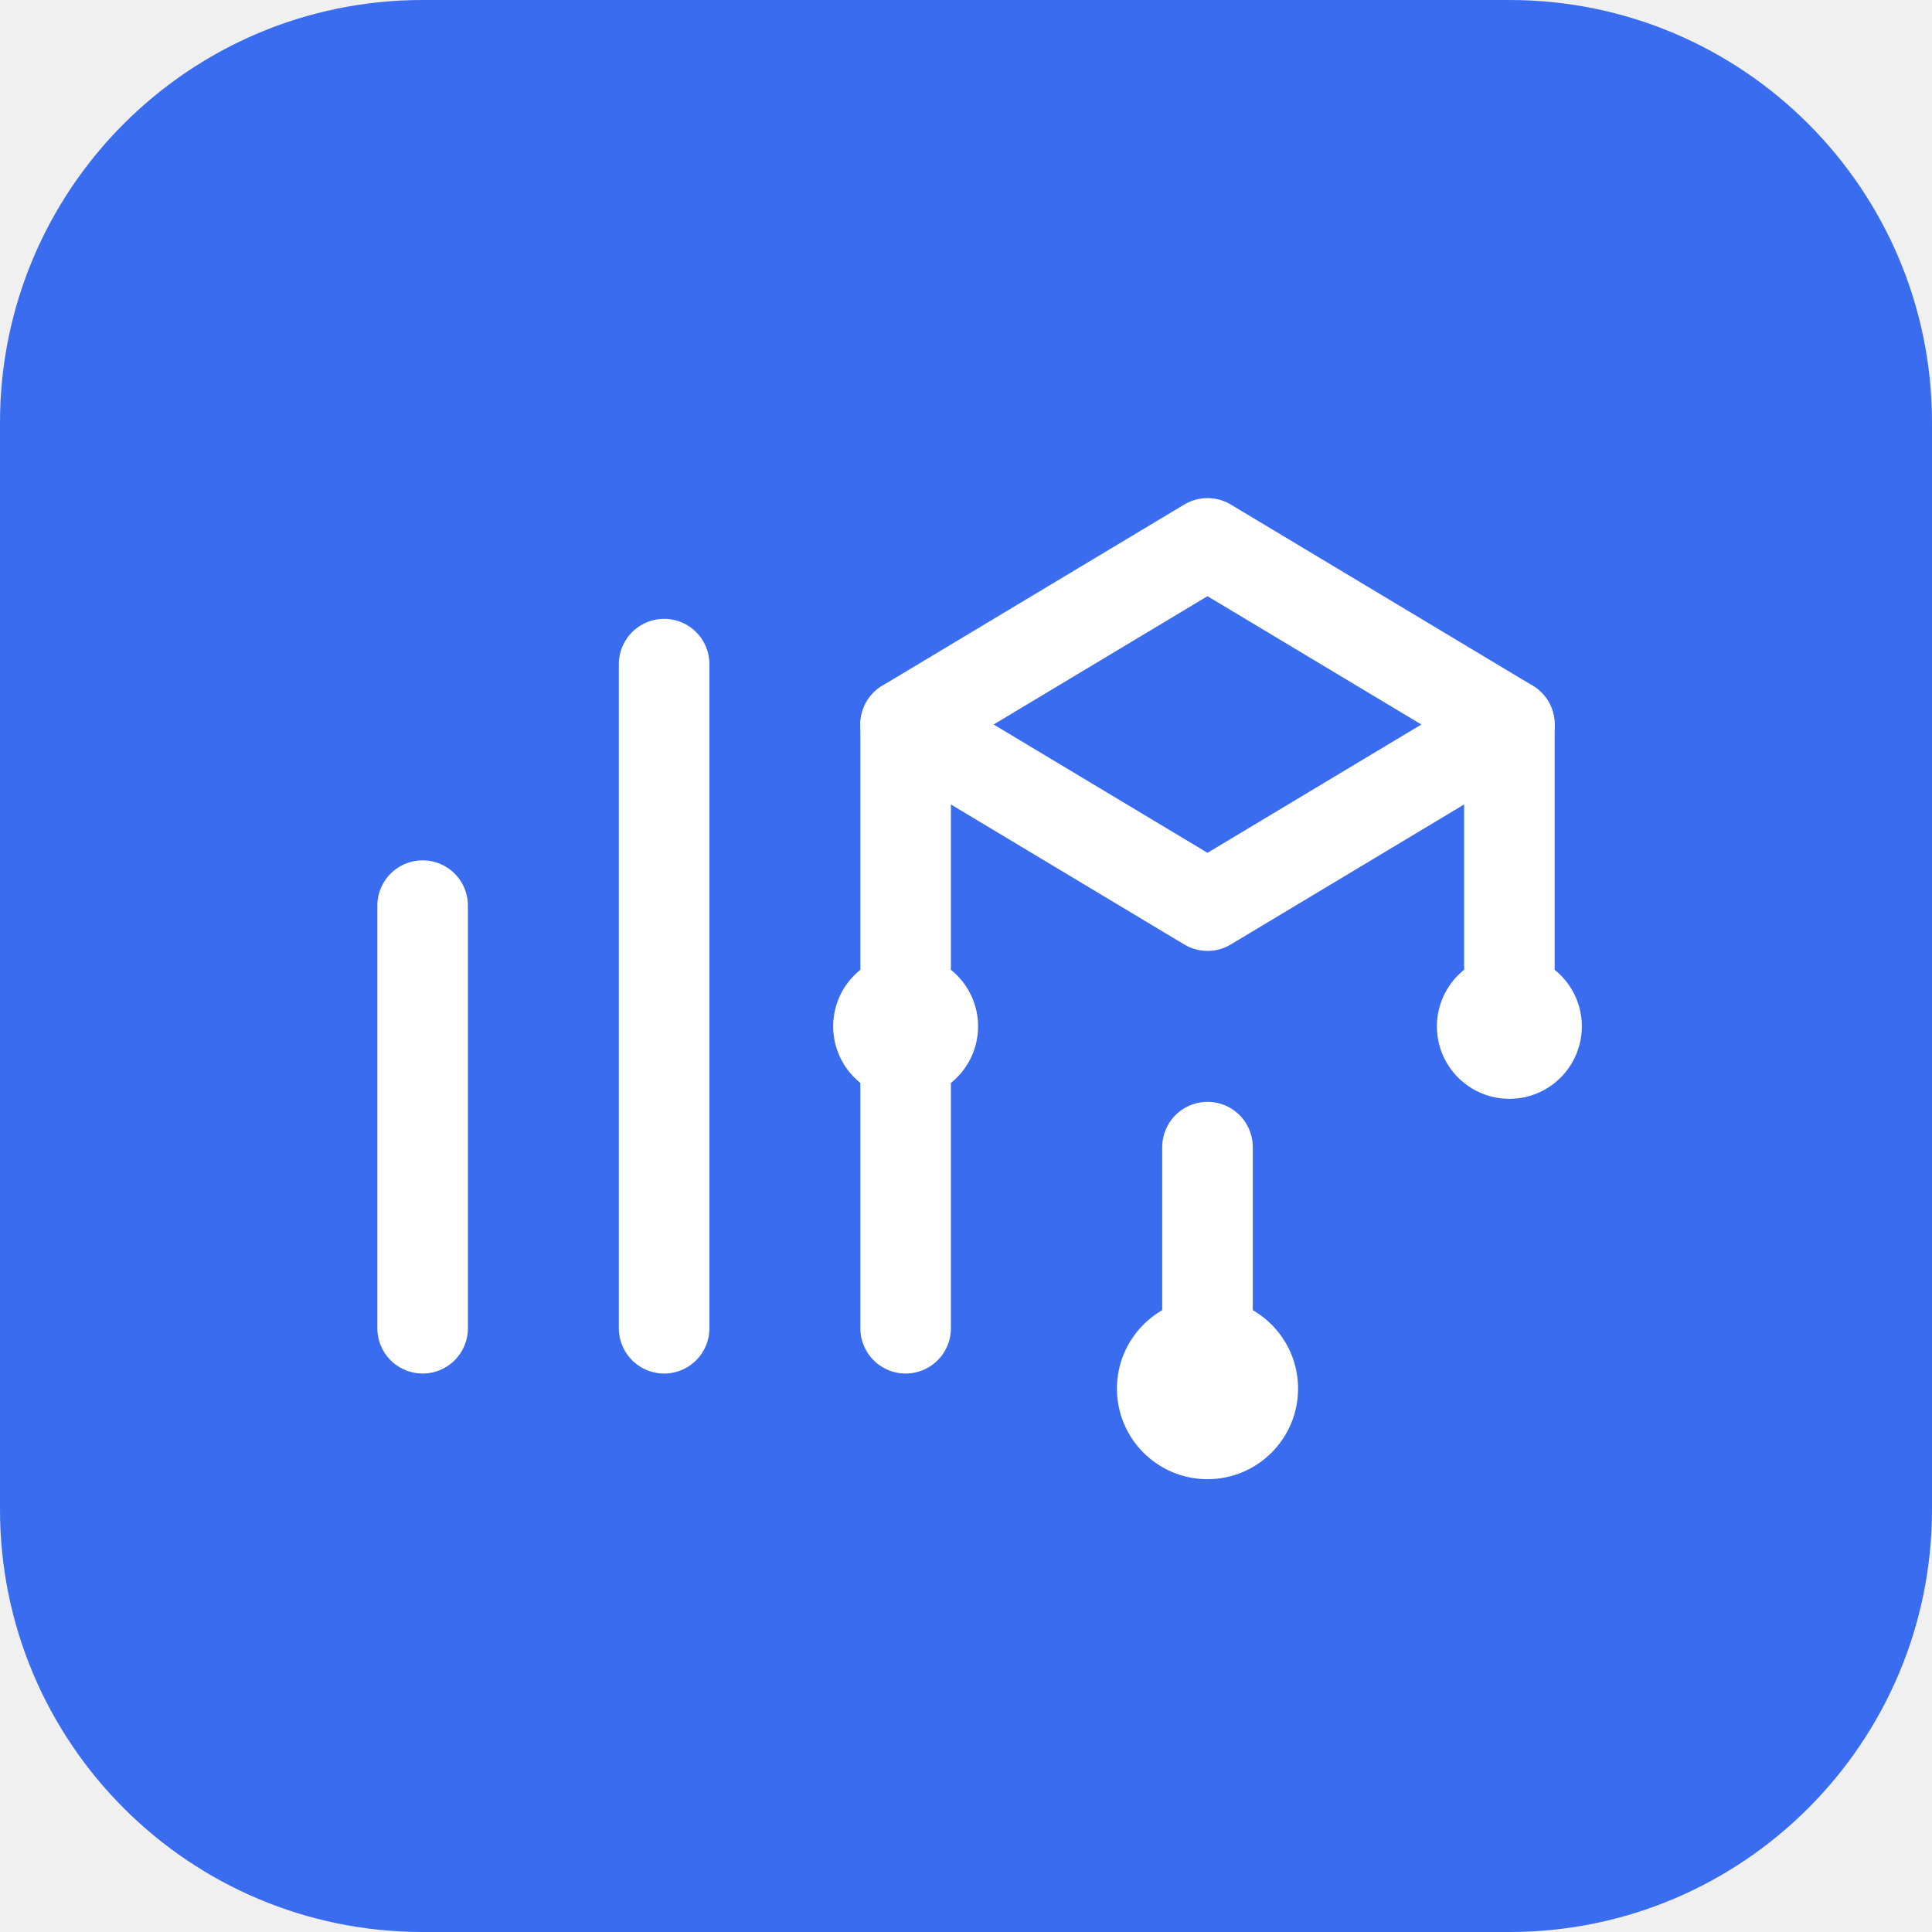
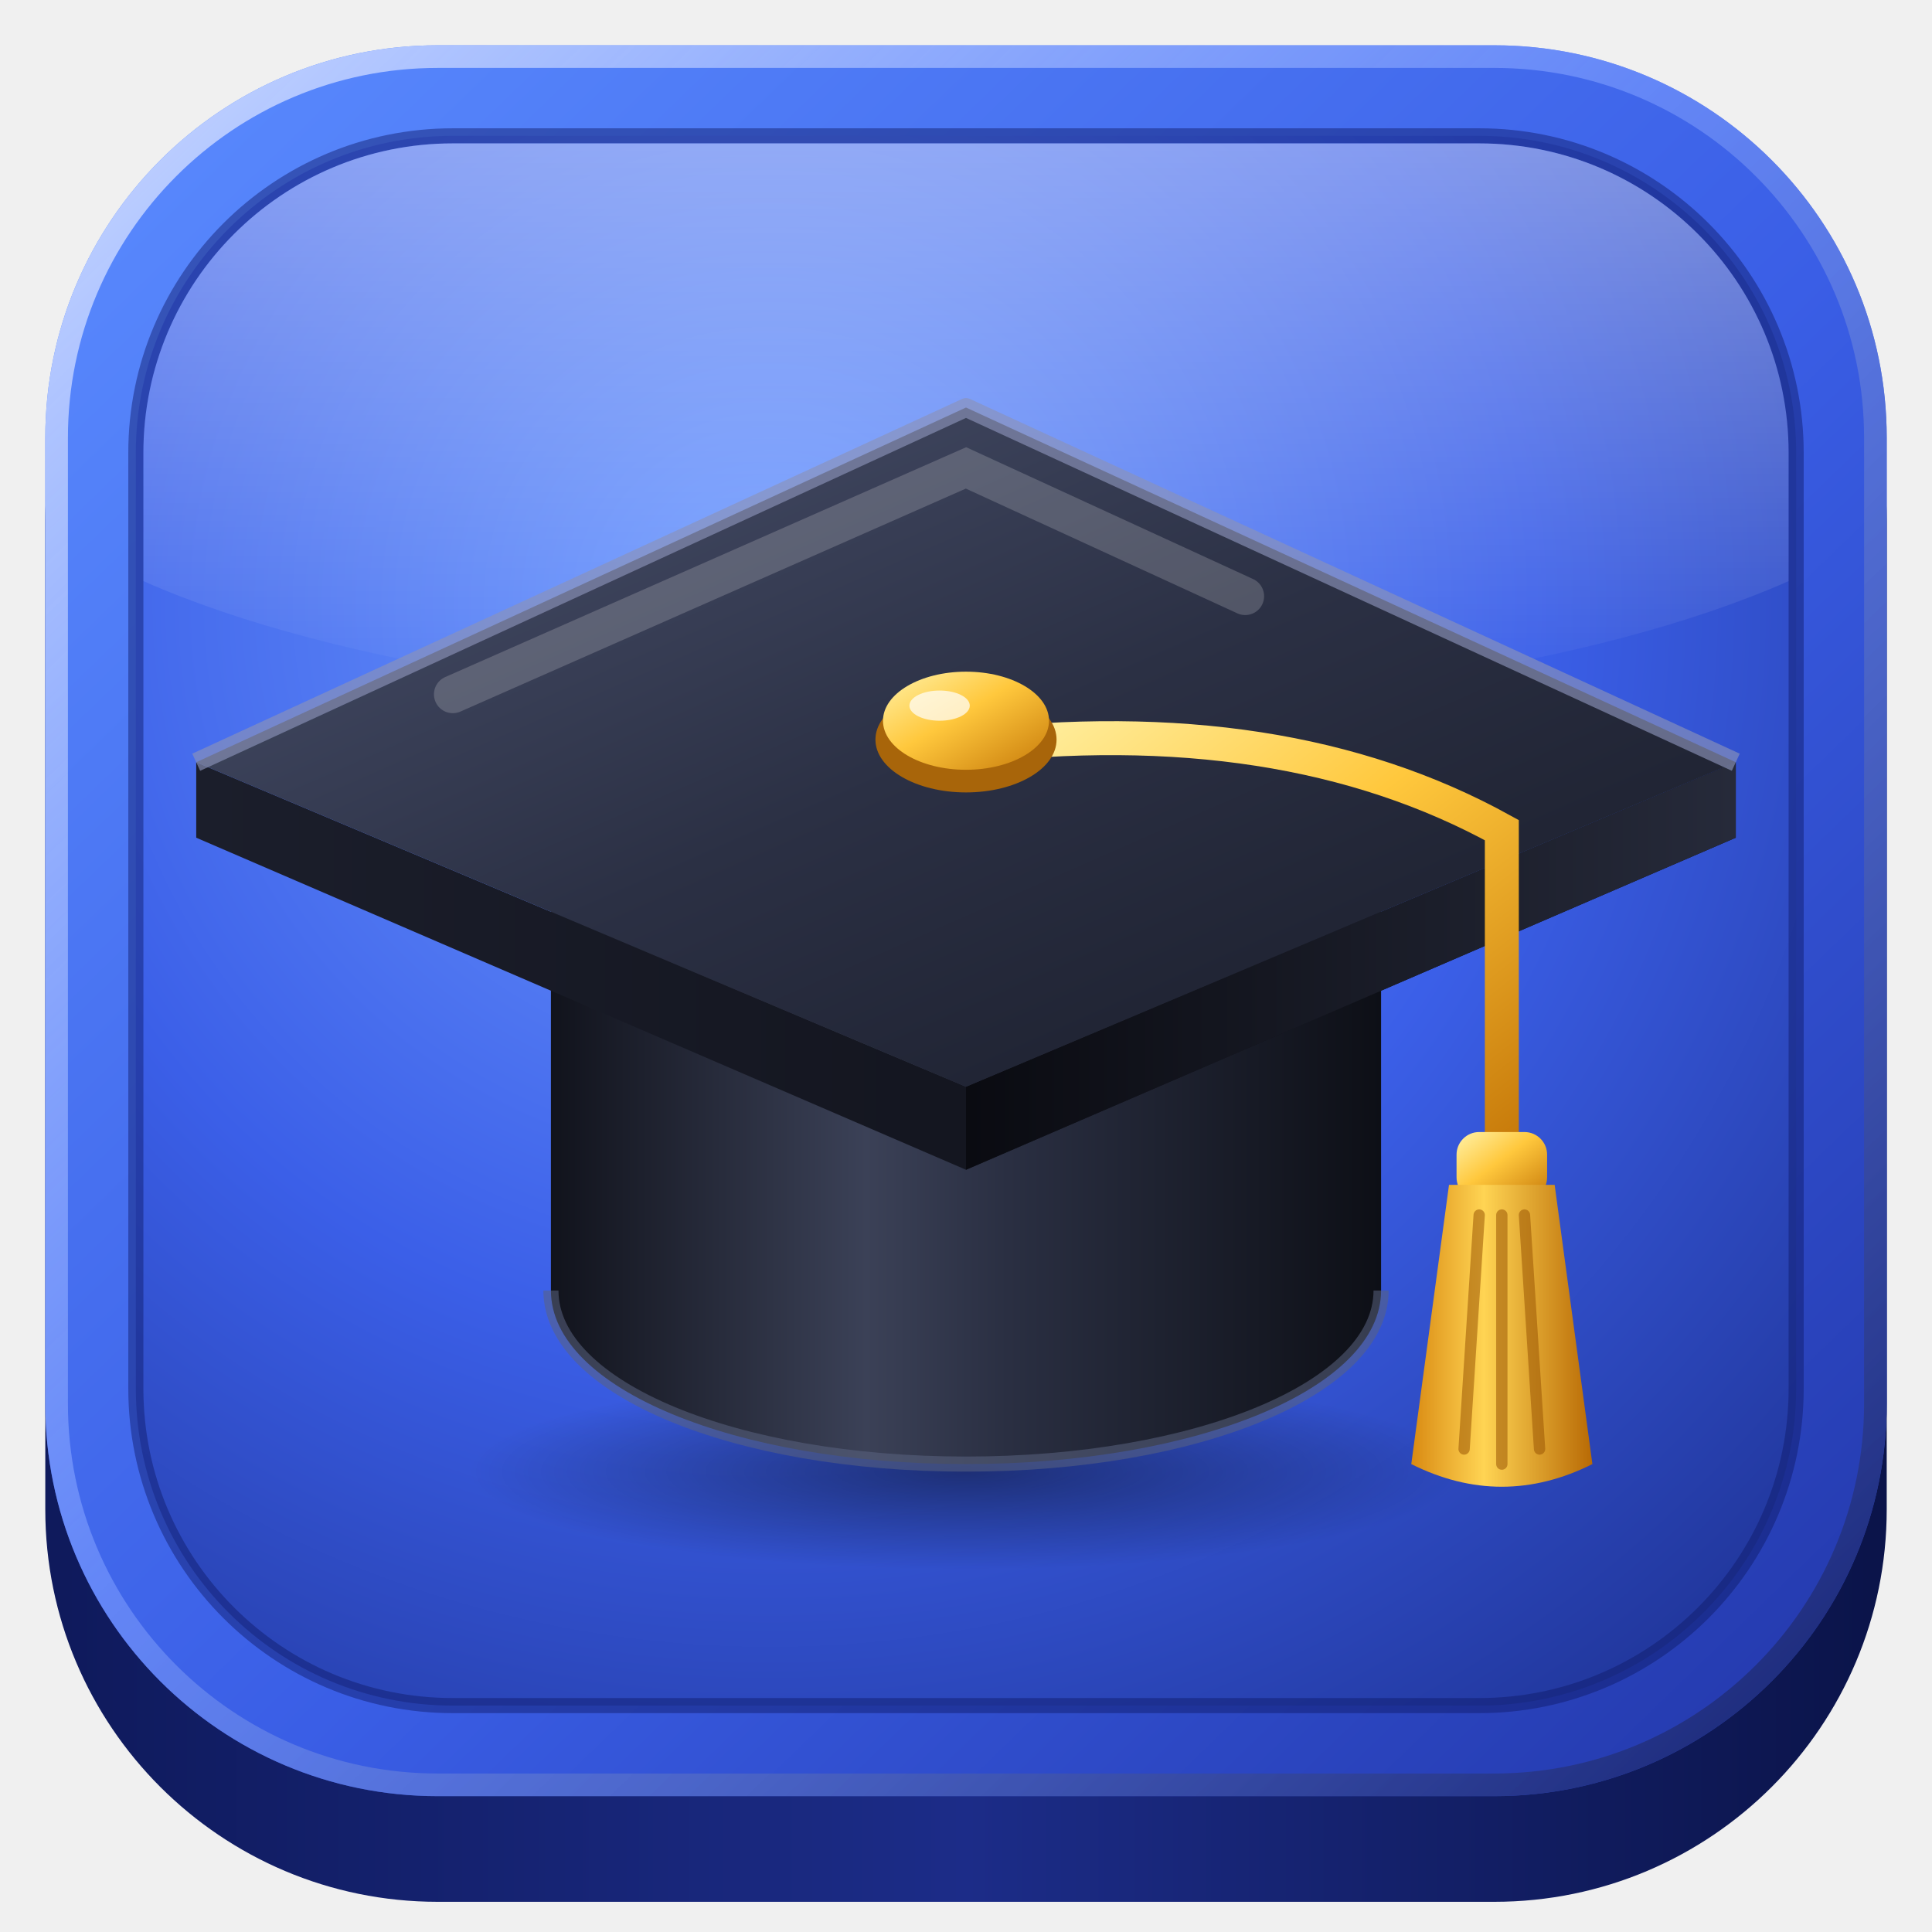
- <svg xmlns="http://www.w3.org/2000/svg" viewBox="0 0 64 64">
-   <rect width="64" height="64" rx="14" fill="#3a6cf0" />
-   <g fill="none" stroke="#fff" stroke-width="3" stroke-linecap="round" stroke-linejoin="round">
-     <path d="M14 44V30M22 44V22M30 44V34" />
-     <path d="M40 18l10 6-10 6-10-6z" />
-     <path d="M30 24v8M50 24v8M40 38v6" />
-     <circle cx="40" cy="46" r="3" fill="#fff" stroke="none" />
-     <circle cx="30" cy="34" r="2.4" fill="#fff" stroke="none" />
-     <circle cx="50" cy="34" r="2.4" fill="#fff" stroke="none" />
+ <svg xmlns="http://www.w3.org/2000/svg" viewBox="0 0 512 512">
+   <defs>
+     <linearGradient id="bg" x1="0" y1="0" x2="1" y2="1">
+       <stop offset="0" stop-color="#5b8cff" />
+       <stop offset="0.55" stop-color="#3a5ee6" />
+       <stop offset="1" stop-color="#2236a8" />
+     </linearGradient>
+     <linearGradient id="bgShine" x1="0" y1="0" x2="0" y2="1">
+       <stop offset="0" stop-color="#ffffff" stop-opacity="0.38" />
+       <stop offset="1" stop-color="#ffffff" stop-opacity="0" />
+     </linearGradient>
+     <linearGradient id="side" x1="0" y1="0" x2="1" y2="0">
+       <stop offset="0" stop-color="#0f1a5c" />
+       <stop offset="0.5" stop-color="#1c2c88" />
+       <stop offset="1" stop-color="#0b144a" />
+     </linearGradient>
+     <linearGradient id="rim" x1="0" y1="0" x2="1" y2="1">
+       <stop offset="0" stop-color="#c9d8ff" />
+       <stop offset="0.45" stop-color="#7c9cff" stop-opacity="0.6" />
+       <stop offset="1" stop-color="#14206e" />
+     </linearGradient>
+     <radialGradient id="dome" cx="0.38" cy="0.3" r="0.85">
+       <stop offset="0" stop-color="#6f9bff" />
+       <stop offset="0.55" stop-color="#3b5fe8" />
+       <stop offset="1" stop-color="#22389f" />
+     </radialGradient>
+     <linearGradient id="body" x1="0" y1="0" x2="1" y2="0">
+       <stop offset="0" stop-color="#11131c" />
+       <stop offset="0.38" stop-color="#3b4157" />
+       <stop offset="0.55" stop-color="#2a2f42" />
+       <stop offset="1" stop-color="#0d0f16" />
+     </linearGradient>
+     <linearGradient id="top" x1="0" y1="0" x2="1" y2="1">
+       <stop offset="0" stop-color="#4c5470" />
+       <stop offset="0.5" stop-color="#2b3044" />
+       <stop offset="1" stop-color="#171a26" />
+     </linearGradient>
+     <linearGradient id="edgeL" x1="0" y1="0" x2="1" y2="0">
+       <stop offset="0" stop-color="#1b1e2b" />
+       <stop offset="1" stop-color="#0c0d14" />
+     </linearGradient>
+     <linearGradient id="edgeR" x1="0" y1="0" x2="1" y2="0">
+       <stop offset="0" stop-color="#0a0b11" />
+       <stop offset="1" stop-color="#262a3a" />
+     </linearGradient>
+     <linearGradient id="gold" x1="0" y1="0" x2="1" y2="1">
+       <stop offset="0" stop-color="#fff2a8" />
+       <stop offset="0.45" stop-color="#ffc83d" />
+       <stop offset="1" stop-color="#c77a0a" />
+     </linearGradient>
+     <linearGradient id="tassel" x1="0" y1="0" x2="1" y2="0">
+       <stop offset="0" stop-color="#d98a12" />
+       <stop offset="0.4" stop-color="#ffd453" />
+       <stop offset="1" stop-color="#b86a05" />
+     </linearGradient>
+     <radialGradient id="shadow" cx="0.5" cy="0.5" r="0.5">
+       <stop offset="0" stop-color="#000" stop-opacity="0.45" />
+       <stop offset="1" stop-color="#000" stop-opacity="0" />
+     </radialGradient>
+   </defs>
+   <rect x="12" y="34" width="488" height="470" rx="104" fill="url(#side)" />
+   <rect x="12" y="12" width="488" height="464" rx="104" fill="url(#bg)" />
+   <rect x="15" y="15" width="482" height="458" rx="101" fill="none" stroke="url(#rim)" stroke-width="6" />
+   <rect x="36" y="36" width="440" height="416" rx="84" fill="url(#dome)" />
+   <rect x="36" y="36" width="440" height="416" rx="84" fill="none" stroke="#0e1a66" stroke-opacity="0.45" stroke-width="4" />
+   <path d="M120 38h272a82 82 0 0 1 82 82v34C370 200 142 200 38 154v-34A82 82 0 0 1 120 38z" fill="url(#bgShine)" />
+   <g transform="translate(0 -12)">
+     <ellipse cx="256" cy="402" rx="132" ry="26" fill="url(#shadow)" />
+     <path d="M146 236v118c0 26 49 46 110 46s110-20 110-46V236z" fill="url(#body)" />
+     <path d="M146 354c0 26 49 46 110 46s110-20 110-46" fill="none" stroke="#5a6280" stroke-opacity="0.55" stroke-width="4" />
+     <path d="M52 214L256 300L460 214v20L256 322L52 234z" fill="url(#edgeL)" />
+     <path d="M256 300L460 214v20L256 322z" fill="url(#edgeR)" />
+     <path d="M52 214L256 120L460 214L256 300z" fill="url(#top)" />
+     <path d="M52 214L256 120L460 214" fill="none" stroke="#8a93b8" stroke-opacity="0.65" stroke-width="5" stroke-linejoin="round" />
+     <path d="M120 196L256 136L330 170" fill="none" stroke="#ffffff" stroke-opacity="0.18" stroke-width="10" stroke-linecap="round" />
+     <path d="M256 210Q340 200 398 232L398 318" fill="none" stroke="url(#gold)" stroke-width="9" stroke-linecap="round" />
+     <ellipse cx="256" cy="208" rx="24" ry="14" fill="#a8650a" />
+     <ellipse cx="256" cy="203" rx="22" ry="13" fill="url(#gold)" />
+     <ellipse cx="249" cy="199" rx="8" ry="4" fill="#fff" fill-opacity="0.7" />
+     <rect x="386" y="312" width="24" height="18" rx="6" fill="url(#gold)" />
+     <path d="M384 326h28l10 74q-24 12-48 0z" fill="url(#tassel)" />
+     <path d="M392 334l-4 62M398 334v66M404 334l4 62" stroke="#9a5604" stroke-opacity="0.55" stroke-width="3" stroke-linecap="round" />
  </g>
</svg>
